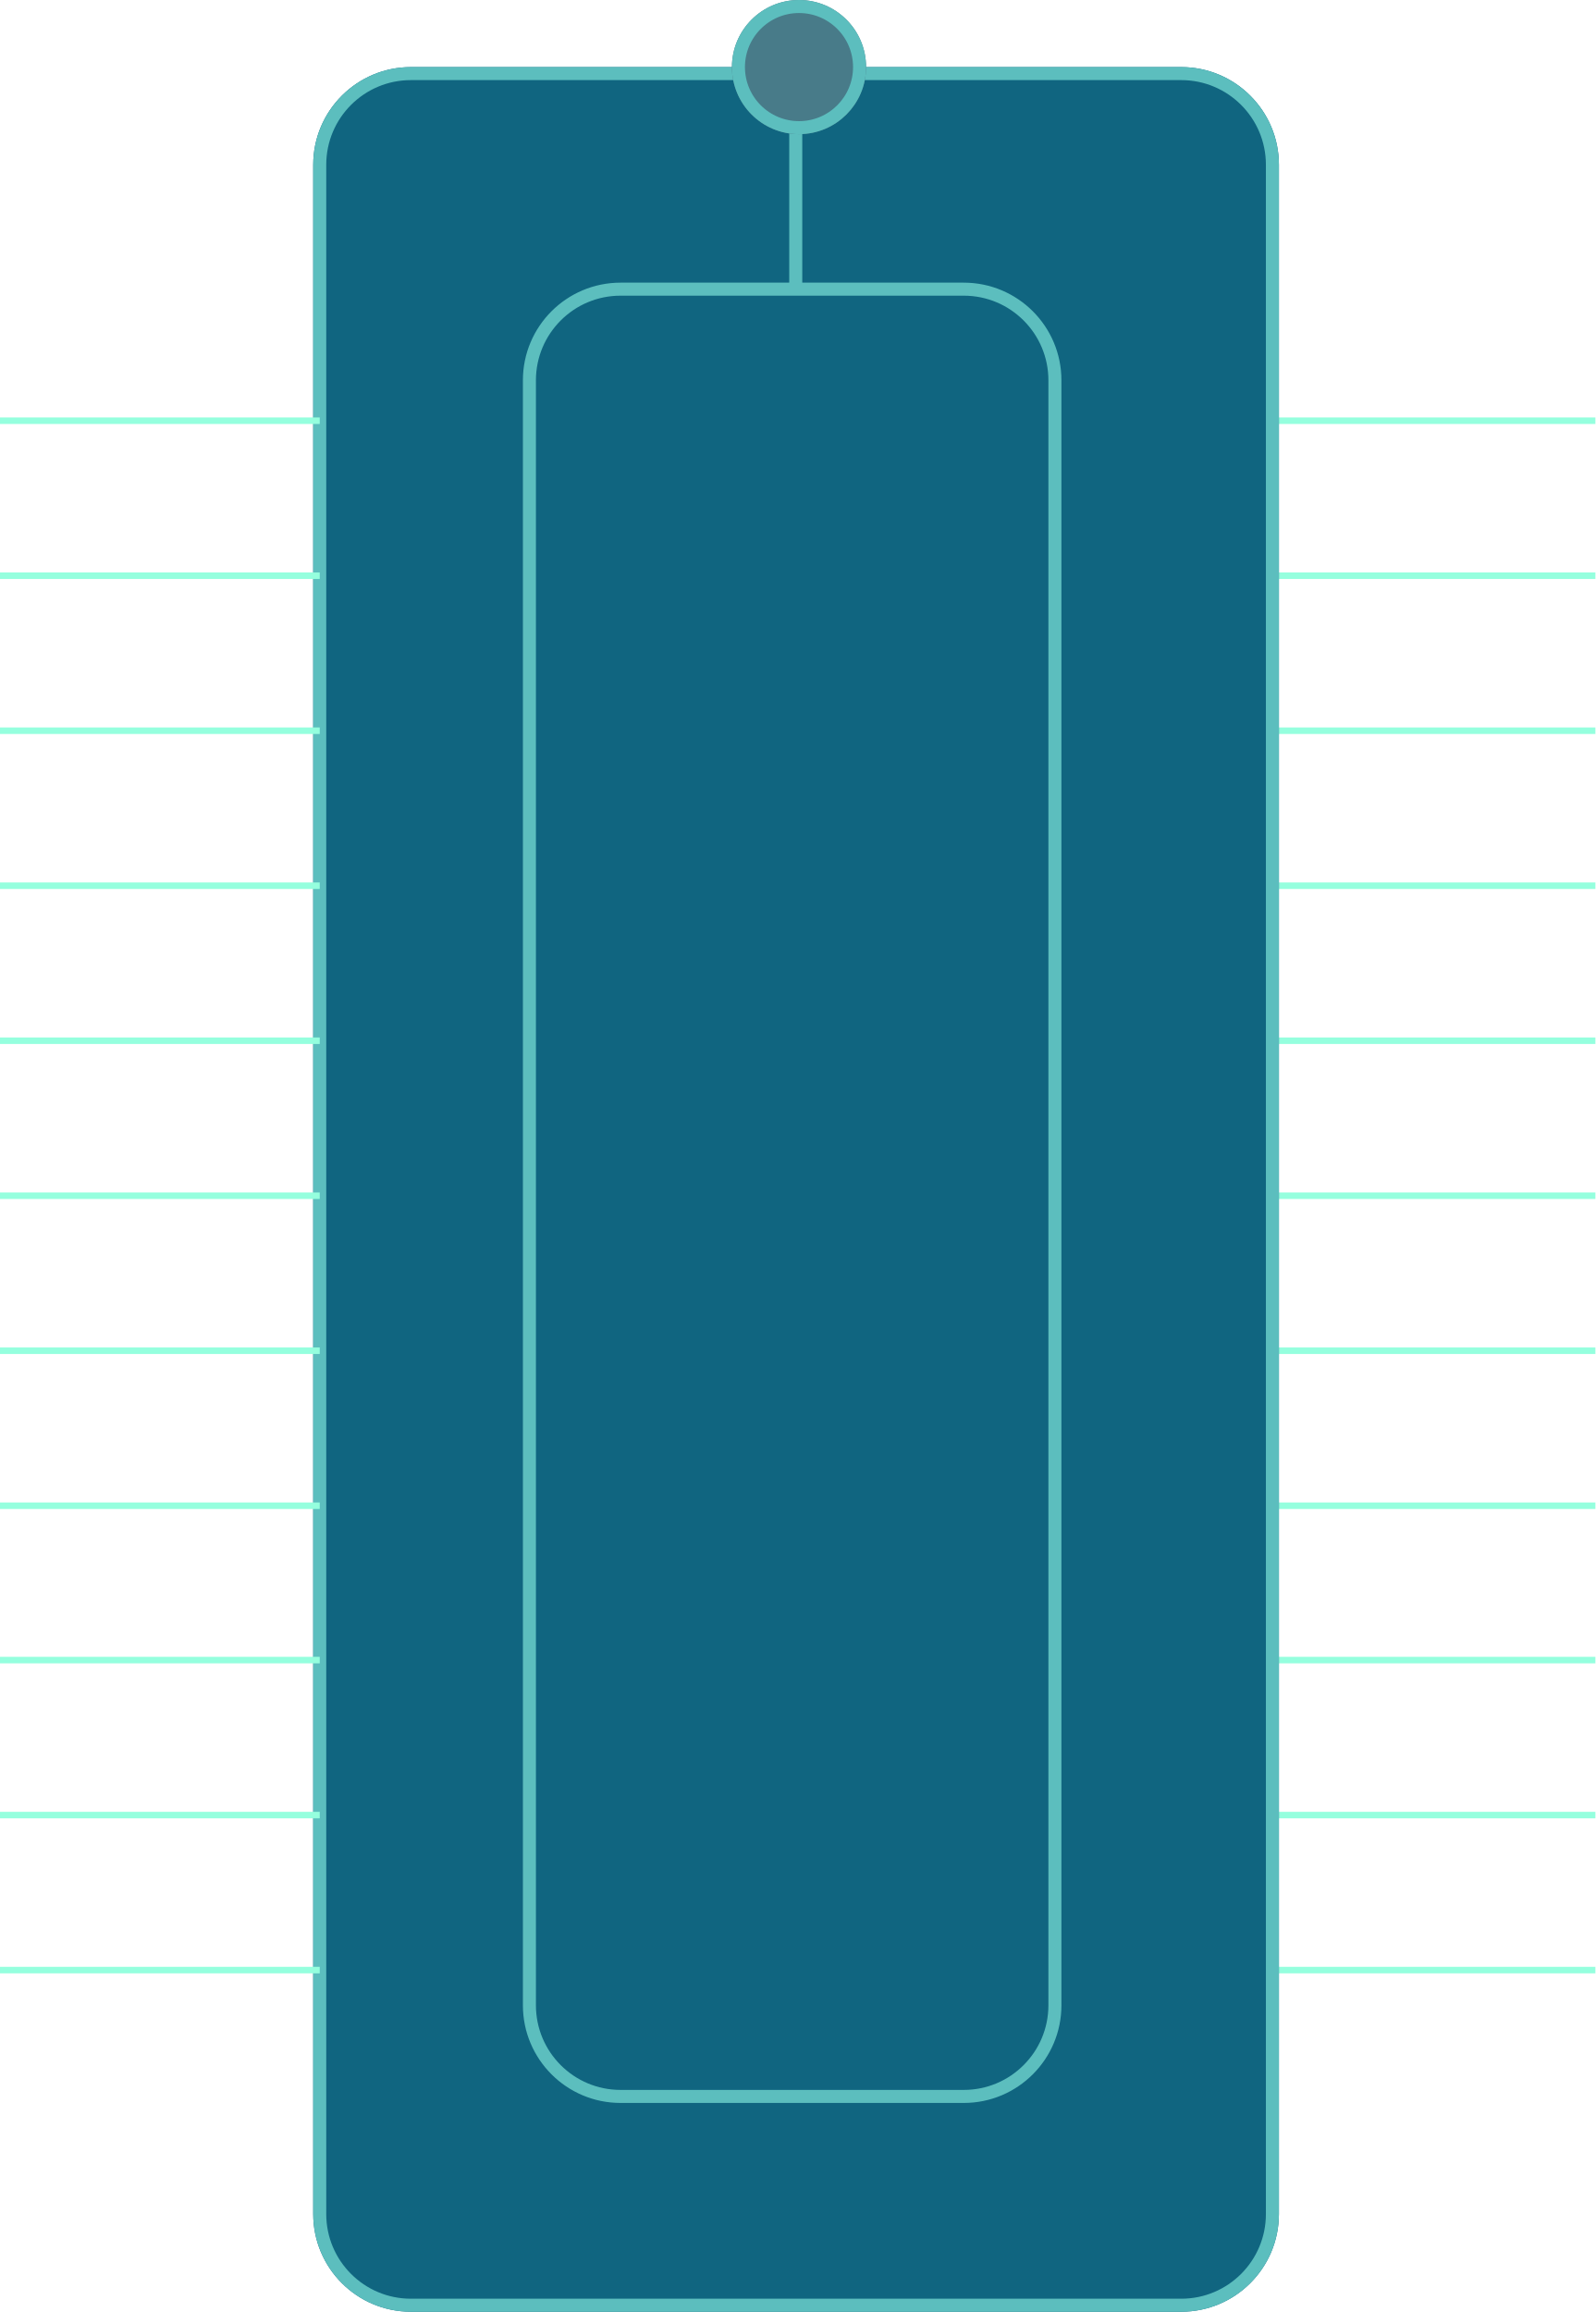
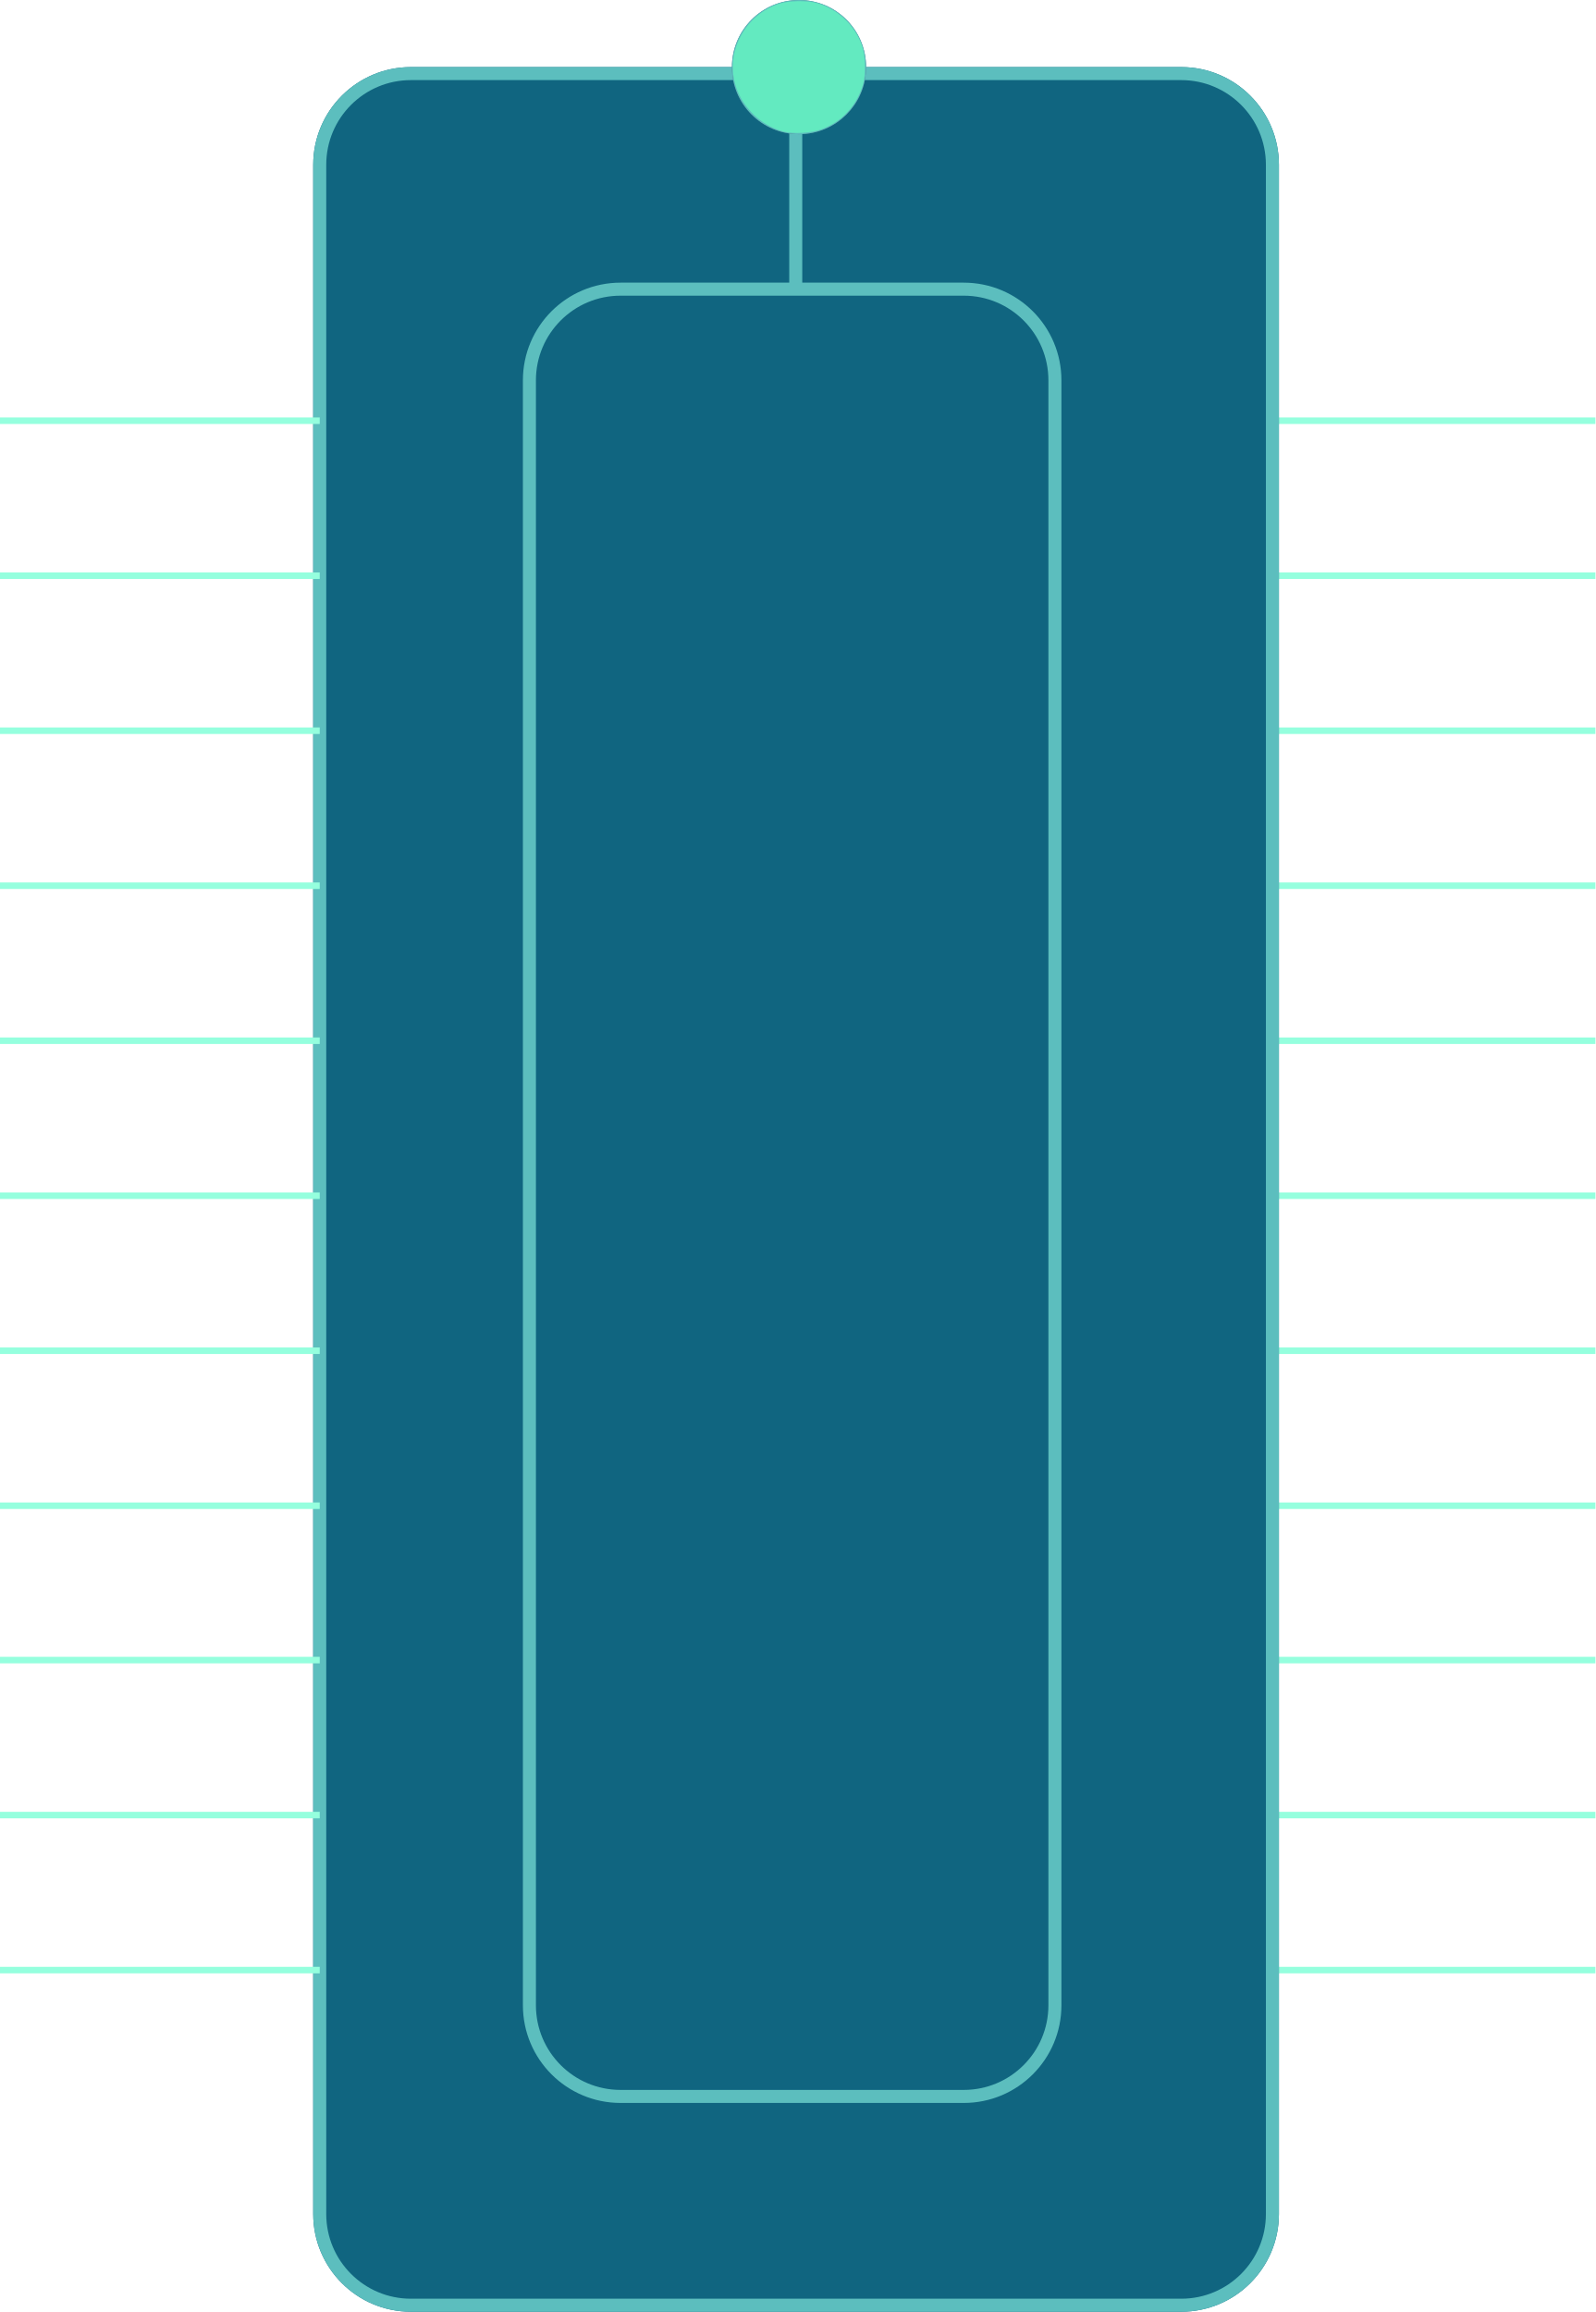
- <svg xmlns="http://www.w3.org/2000/svg" id="Layer_1" data-name="Layer 1" viewBox="0 0 245 355">
-   <defs>
-     <style>.cls-1,.cls-3,.cls-4{fill:none;}.cls-1{stroke:#95ffde;}.cls-2{fill:#106580;}.cls-3{stroke:#5cbebe;stroke-width:2px;}.cls-5{fill:#487b89;}</style>
+ <svg xmlns="http://www.w3.org/2000/svg" id="Layer_1" data-name="Layer 1" viewBox="0 0 245 355" version="1.1">
+   <defs id="defs4">
+     <style id="style2">.cls-1,.cls-3,.cls-4{fill:none;}.cls-1{stroke:#95ffde;}.cls-2{fill:#106580;}.cls-3{stroke:#5cbebe;stroke-width:2px;}.cls-5{fill:#487b89;}</style>
  </defs>
  <g id="Group_60" data-name="Group 60">
    <path id="Path_13" data-name="Path 13" class="cls-1" d="M245,64.6H195.9" transform="translate(0)" />
    <path id="Path_13-2" data-name="Path 13-2" class="cls-1" d="M245,88.4H195.9" transform="translate(0)" />
    <path id="Path_13-3" data-name="Path 13-3" class="cls-1" d="M245,112.2H195.9" transform="translate(0)" />
    <path id="Path_13-4" data-name="Path 13-4" class="cls-1" d="M245,136H195.9" transform="translate(0)" />
    <path id="Path_13-5" data-name="Path 13-5" class="cls-1" d="M245,159.8H195.9" transform="translate(0)" />
    <path id="Path_13-6" data-name="Path 13-6" class="cls-1" d="M245,183.6H195.9" transform="translate(0)" />
    <path id="Path_13-7" data-name="Path 13-7" class="cls-1" d="M245,207.4H195.9" transform="translate(0)" />
    <path id="Path_13-8" data-name="Path 13-8" class="cls-1" d="M245,231.2H195.9" transform="translate(0)" />
    <path id="Path_13-9" data-name="Path 13-9" class="cls-1" d="M245,254.9H195.9" transform="translate(0)" />
    <path id="Path_14" data-name="Path 14" class="cls-1" d="M245,302.5H195.9" transform="translate(0)" />
    <path id="Path_13-10" data-name="Path 13-10" class="cls-1" d="M245,278.7H195.9" transform="translate(0)" />
  </g>
  <g id="Rectangle_38" data-name="Rectangle 38">
-     <rect class="cls-2" x="48.1" y="10.3" width="148.3" height="344.66" rx="15" ry="15" />
-     <rect class="cls-3" x="49.1" y="11.3" width="146.3" height="342.66" rx="14" ry="14" />
+     <rect class="cls-2" x="48.1" y="10.3" width="148.3" height="344.66" rx="15" ry="15" id="rect20" />
+     <rect class="cls-3" x="49.1" y="11.3" width="146.3" height="342.66" rx="14" ry="14" id="rect22" />
  </g>
  <g id="Rectangle_39" data-name="Rectangle 39">
-     <rect class="cls-4" x="80.3" y="43.4" width="82.7" height="279.5" rx="15" ry="15" />
-     <rect class="cls-3" x="81.3" y="44.4" width="80.7" height="277.5" rx="14" ry="14" />
+     <rect class="cls-4" x="80.3" y="43.4" width="82.7" height="279.5" rx="15" ry="15" id="rect25" />
+     <rect class="cls-3" x="81.3" y="44.4" width="80.7" height="277.5" rx="14" ry="14" id="rect27" />
  </g>
  <line id="Line_3" data-name="Line 3" class="cls-3" x1="122.2" y1="10.9" x2="122.2" y2="44" />
  <g id="Ellipse_2" data-name="Ellipse 2">
-     <circle class="cls-5" cx="122.7" cy="10.3" r="10.3" />
-     <circle class="cls-3" cx="122.7" cy="10.3" r="9.3" />
+     <circle class="cls-5" cx="122.7" cy="10.3" r="10.3" id="circle31" />
+     <circle class="cls-3" cx="122.7" cy="10.3" r="9.3" id="circle33" />
  </g>
  <g id="Group_59" data-name="Group 59">
    <path id="Path_13-11" data-name="Path 13-11" class="cls-1" d="M49.1,64.6H0" transform="translate(0)" />
    <path id="Path_13-12" data-name="Path 13-12" class="cls-1" d="M49.1,88.4H0" transform="translate(0)" />
    <path id="Path_13-13" data-name="Path 13-13" class="cls-1" d="M49.1,112.2H0" transform="translate(0)" />
    <path id="Path_13-14" data-name="Path 13-14" class="cls-1" d="M49.1,136H0" transform="translate(0)" />
    <path id="Path_13-15" data-name="Path 13-15" class="cls-1" d="M49.1,159.8H0" transform="translate(0)" />
    <path id="Path_13-16" data-name="Path 13-16" class="cls-1" d="M49.1,183.6H0" transform="translate(0)" />
    <path id="Path_13-17" data-name="Path 13-17" class="cls-1" d="M49.1,207.4H0" transform="translate(0)" />
    <path id="Path_13-18" data-name="Path 13-18" class="cls-1" d="M49.1,231.2H0" transform="translate(0)" />
    <path id="Path_13-19" data-name="Path 13-19" class="cls-1" d="M49.1,254.9H0" transform="translate(0)" />
    <path id="Path_14-2" data-name="Path 14-2" class="cls-1" d="M49.1,302.5H0" transform="translate(0)" />
    <path id="Path_13-20" data-name="Path 13-20" class="cls-1" d="M49.1,278.7H0" transform="translate(0)" />
  </g>
+   <path style="fill:#63eac0;fill-opacity:1;stroke-width:0.188" d="m 120.352,20.208 c -3.618,-0.917 -6.694,-4.037 -7.547,-7.657 -1.192,-5.056 1.781,-10.284 6.809,-11.972 1.473,-0.495 4.371,-0.54 5.895,-0.093 3.405,1 6.163,3.799 7.032,7.135 0.378,1.451 0.37,4.065 -0.015,5.364 -0.968,3.262 -3.286,5.75 -6.414,6.886 -1.556,0.565 -4.241,0.722 -5.76,0.337 z" id="path4571" />
</svg>
